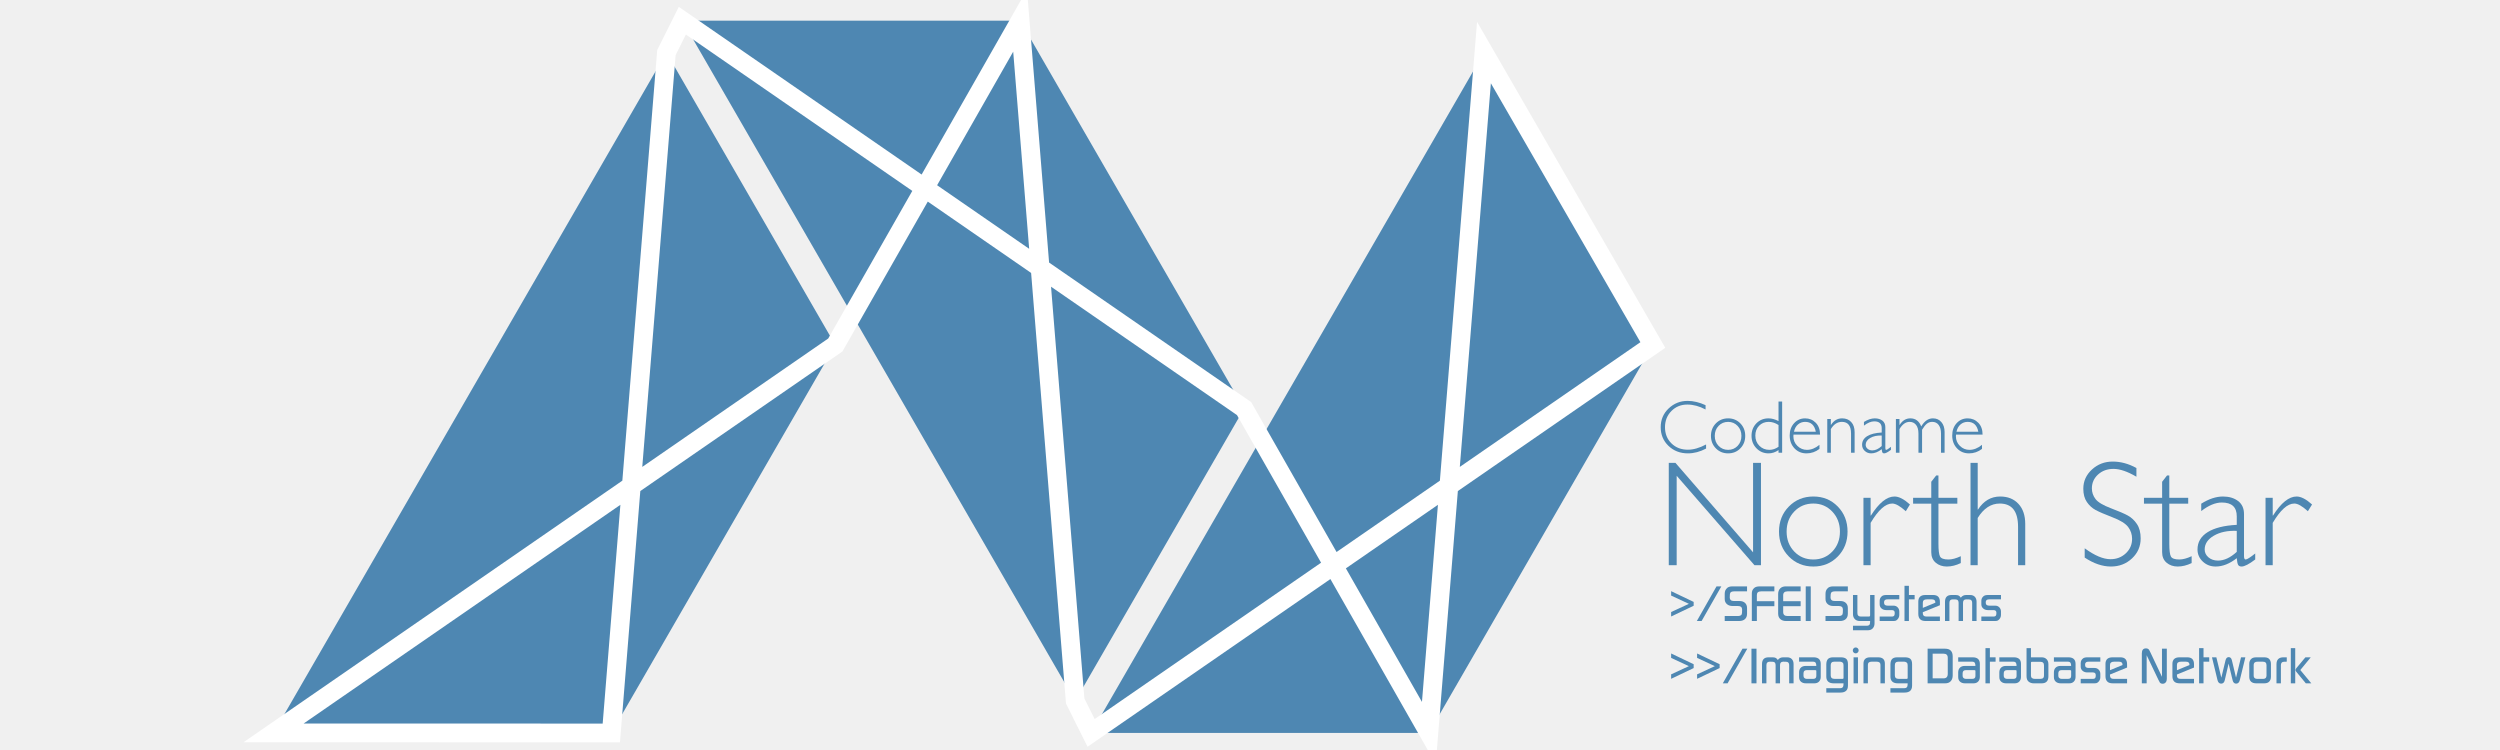
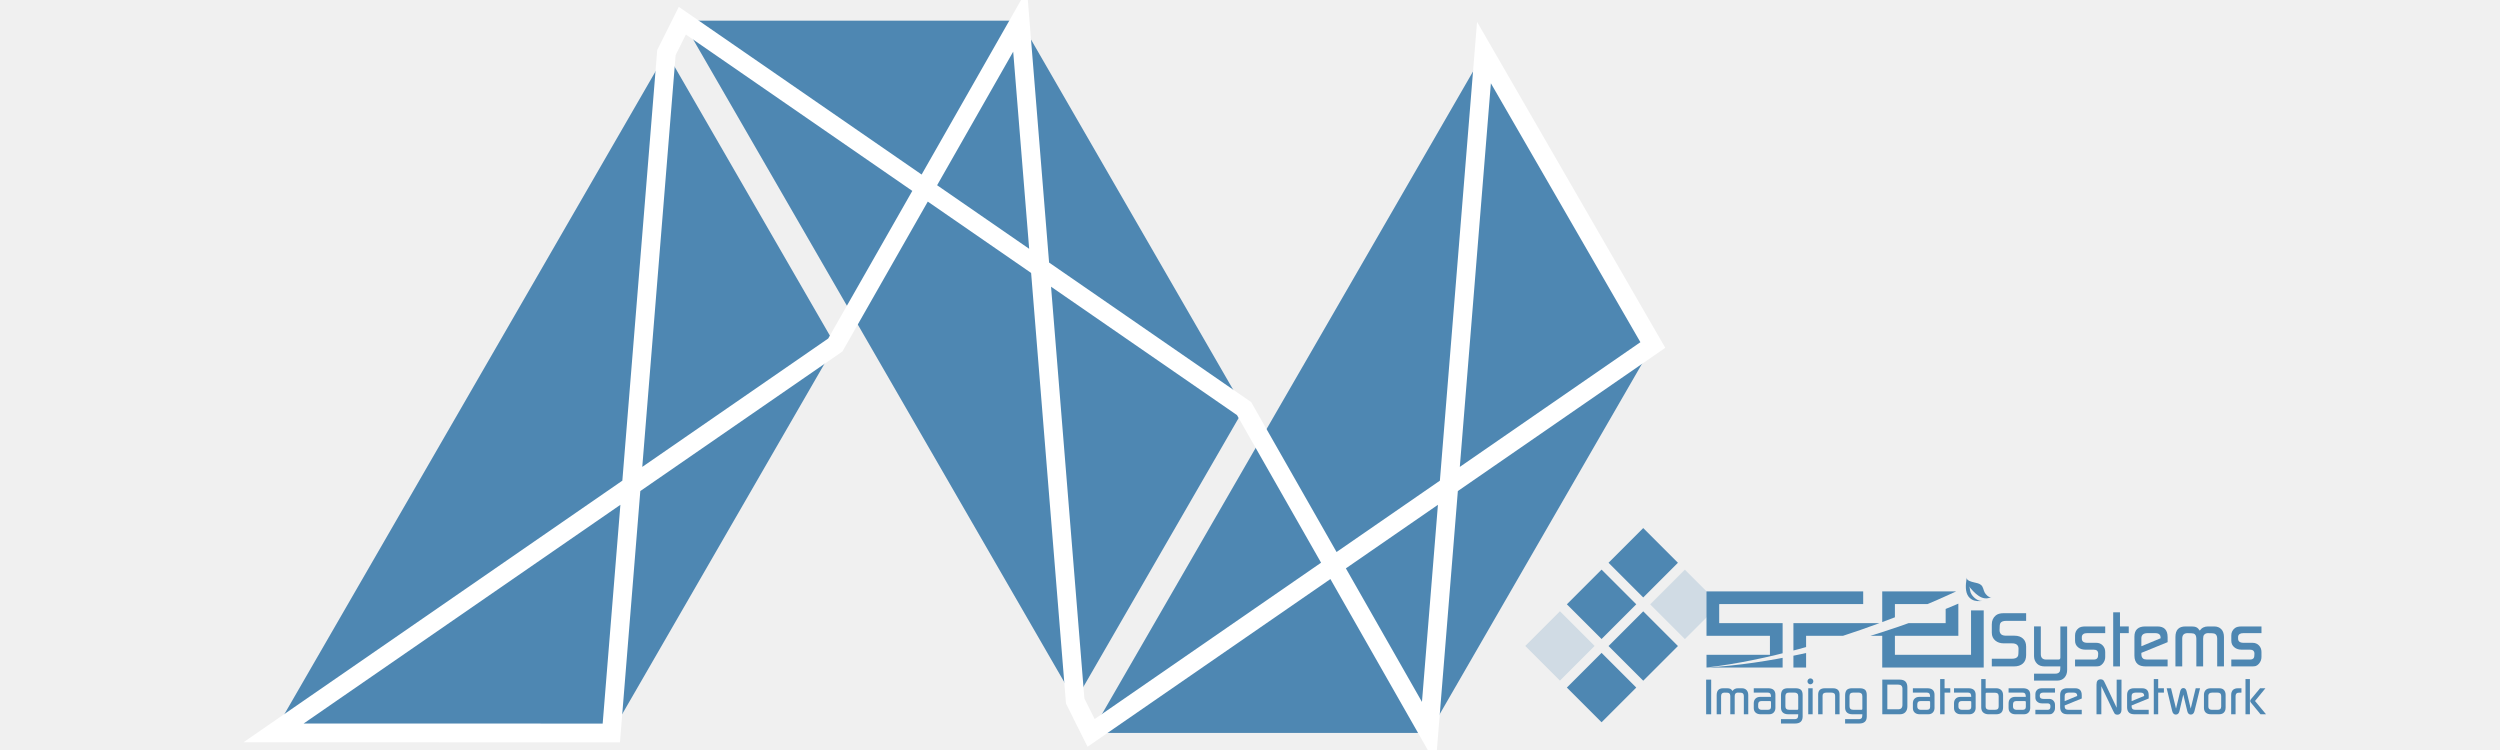
- <svg xmlns="http://www.w3.org/2000/svg" version="1.2" baseProfile="tiny" id="Layer_1" x="0px" y="0px" width="800px" height="240px" viewBox="0 0 800 240" xml:space="preserve">
+ <svg xmlns="http://www.w3.org/2000/svg" xmlns:xlink="http://www.w3.org/1999/xlink" version="1.1" id="Layer_1" x="0px" y="0px" width="800px" height="240px" viewBox="0 0 800 240" enable-background="new 0 0 800 240" xml:space="preserve">
  <g>
    <g>
-       <polygon fill="#4E87B2" points="87.539,234.528 195.622,234.545 267.297,110.401 213.255,16.815   " />
+       <polygon fill="#4E87B2" points="87.539,234.527 195.622,234.545 267.297,110.401 213.255,16.815   " />
      <polygon fill="#4E87B2" points="218.345,6.623 326.429,6.605 398.103,130.75 344.062,224.335   " />
-       <polygon fill="#4E87B2" points="349.152,234.528 457.234,234.545 528.909,110.401 474.869,16.815   " />
+       <polygon fill="#4E87B2" points="349.152,234.527 457.234,234.545 528.909,110.401 474.869,16.815   " />
    </g>
-     <polygon fill="none" stroke="#FFFFFF" stroke-width="6" stroke-miterlimit="10" points="87.539,234.528 267.297,110.401    326.429,6.605 344.062,224.335 349.152,234.528 528.909,110.401 474.869,16.815 457.234,234.545 398.103,130.75 218.345,6.623    213.255,16.815 195.622,234.545  " />
+     <polygon fill="none" stroke="#FFFFFF" stroke-width="6" stroke-miterlimit="10" points="87.539,234.527 267.297,110.401    326.429,6.605 344.062,224.335 349.152,234.527 528.909,110.401 474.869,16.815 457.234,234.545 398.103,130.75 218.345,6.623    213.255,16.815 195.622,234.545  " />
  </g>
  <g>
-     <path fill="#4E87B2" d="M545.782,129.655v1.383c-1.984-1.055-3.93-1.582-5.836-1.582c-2.031,0-3.73,0.691-5.098,2.074   s-2.051,3.109-2.051,5.18c0,2.094,0.688,3.816,2.063,5.168s3.129,2.027,5.262,2.027c1.781,0,3.723-0.559,5.824-1.676v1.313   c-1.938,1.023-3.871,1.535-5.801,1.535c-2.492,0-4.568-0.799-6.229-2.396s-2.49-3.588-2.49-5.971c0-2.398,0.848-4.402,2.543-6.012   s3.715-2.414,6.059-2.414C541.872,128.284,543.79,128.741,545.782,129.655z" />
-     <path fill="#4E87B2" d="M553.001,133.874c1.563,0,2.865,0.535,3.908,1.605s1.564,2.406,1.564,4.008c0,1.594-0.521,2.924-1.564,3.99   s-2.346,1.6-3.908,1.6s-2.869-0.533-3.92-1.6s-1.576-2.396-1.576-3.99c0-1.602,0.525-2.938,1.576-4.008   S551.438,133.874,553.001,133.874z M553.001,143.952c1.211,0,2.223-0.424,3.035-1.271s1.219-1.912,1.219-3.193   c0-1.273-0.408-2.34-1.225-3.199s-1.826-1.289-3.029-1.289c-1.219,0-2.236,0.426-3.053,1.277s-1.225,1.922-1.225,3.211   c0,1.281,0.408,2.346,1.225,3.193S551.782,143.952,553.001,143.952z" />
-     <path fill="#4E87B2" d="M570.286,128.495v16.371h-1.16v-0.844c-0.984,0.703-2.047,1.055-3.188,1.055   c-1.531,0-2.822-0.541-3.873-1.623s-1.576-2.412-1.576-3.99c0-1.602,0.518-2.934,1.553-3.996s2.334-1.594,3.896-1.594   c0.992,0,2.055,0.289,3.188,0.867v-6.246H570.286z M569.126,142.967v-6.961c-1.031-0.672-2.078-1.008-3.141-1.008   c-1.242,0-2.266,0.412-3.07,1.236s-1.207,1.877-1.207,3.158c0,1.305,0.43,2.391,1.289,3.258s1.934,1.301,3.223,1.301   C567.22,143.952,568.188,143.624,569.126,142.967z" />
-     <path fill="#4E87B2" d="M582.415,139.077h-8.496c-0.023,0.188-0.035,0.375-0.035,0.563c0,1.203,0.43,2.223,1.289,3.059   s1.875,1.254,3.047,1.254c1.367,0,2.703-0.535,4.008-1.605v1.301c-1.234,0.953-2.617,1.43-4.148,1.43   c-1.555,0-2.84-0.539-3.855-1.617s-1.523-2.449-1.523-4.113c0-1.578,0.469-2.885,1.406-3.92s2.117-1.553,3.539-1.553   c1.336,0,2.465,0.467,3.387,1.4S582.415,137.475,582.415,139.077z M574.071,138.151h6.984c-0.406-2.102-1.543-3.152-3.41-3.152   c-0.883,0-1.646,0.275-2.291,0.826S574.282,137.151,574.071,138.151z" />
-     <path fill="#4E87B2" d="M585.872,134.084v1.875h0.047c0.898-1.391,2.082-2.086,3.551-2.086c1.219,0,2.191,0.391,2.918,1.172   s1.09,1.863,1.09,3.246v6.574h-1.148v-6.141c0-2.484-0.977-3.727-2.93-3.727c-1.43,0-2.605,0.77-3.527,2.309v7.559h-1.148v-10.781   H585.872z" />
-     <path fill="#4E87B2" d="M605.103,142.991v0.961c-0.992,0.75-1.719,1.125-2.18,1.125c-0.266,0-0.449-0.088-0.551-0.264   s-0.176-0.533-0.223-1.072c-1.133,0.891-2.258,1.336-3.375,1.336c-0.813,0-1.5-0.266-2.063-0.797s-0.844-1.176-0.844-1.934   c0-1.172,0.543-2.096,1.629-2.771s2.637-1.064,4.652-1.166v-1.371c0-1.469-0.797-2.203-2.391-2.203   c-1.016,0-2.113,0.457-3.293,1.371v-1.184c1.219-0.766,2.379-1.148,3.48-1.148c0.977,0,1.781,0.24,2.414,0.721   s0.949,1.178,0.949,2.092v6.715c0,0.367,0.086,0.551,0.258,0.551C603.786,143.952,604.298,143.631,605.103,142.991z    M602.149,142.733v-3.363c-1.477-0.055-2.701,0.205-3.674,0.779s-1.459,1.307-1.459,2.197c0,0.5,0.203,0.922,0.609,1.266   s0.914,0.516,1.523,0.516C600.134,144.127,601.134,143.663,602.149,142.733z" />
-     <path fill="#4E87B2" d="M607.833,134.084v1.898h0.047c0.875-1.406,2.02-2.109,3.434-2.109c1.648,0,2.809,0.863,3.48,2.59   c1.014-1.727,2.262-2.59,3.744-2.59c1.115,0,2.017,0.398,2.703,1.195c0.686,0.797,1.029,1.855,1.029,3.176v6.621h-1.148v-6.117   c0-1.164-0.246-2.08-0.737-2.748s-1.181-1.002-2.069-1.002c-0.663,0-1.24,0.199-1.731,0.598s-0.998,1.039-1.521,1.922v7.348h-1.16   v-6.141c0-1.195-0.256-2.115-0.768-2.76s-1.197-0.967-2.057-0.967c-1.25,0-2.332,0.77-3.246,2.309v7.559h-1.148v-10.781H607.833z" />
-     <path fill="#4E87B2" d="M634.423,139.077h-8.496c-0.023,0.188-0.035,0.375-0.035,0.563c0,1.203,0.43,2.223,1.289,3.059   s1.875,1.254,3.047,1.254c1.367,0,2.703-0.535,4.008-1.605v1.301c-1.234,0.953-2.617,1.43-4.148,1.43   c-1.555,0-2.84-0.539-3.855-1.617s-1.523-2.449-1.523-4.113c0-1.578,0.469-2.885,1.406-3.92s2.117-1.553,3.539-1.553   c1.336,0,2.465,0.467,3.387,1.4S634.423,137.475,634.423,139.077z M626.079,138.151h6.984c-0.406-2.102-1.543-3.152-3.41-3.152   c-0.883,0-1.646,0.275-2.291,0.826S626.29,137.151,626.079,138.151z" />
-     <path fill="#4E87B2" d="M563.513,148.124v32.742h-2.083l-24.894-28.617v28.617h-2.531v-32.742h2.145l24.832,28.617v-28.617H563.513   z" />
-     <path fill="#4E87B2" d="M580.271,158.881c3.125,0,5.73,1.07,7.816,3.211s3.129,4.813,3.129,8.016c0,3.188-1.043,5.848-3.129,7.98   s-4.691,3.199-7.816,3.199s-5.738-1.066-7.84-3.199s-3.152-4.793-3.152-7.98c0-3.203,1.051-5.875,3.152-8.016   S577.146,158.881,580.271,158.881z M580.271,179.038c2.422,0,4.445-0.848,6.07-2.543s2.438-3.824,2.438-6.387   c0-2.547-0.816-4.68-2.449-6.398s-3.652-2.578-6.059-2.578c-2.438,0-4.473,0.852-6.105,2.555s-2.449,3.844-2.449,6.422   c0,2.563,0.816,4.691,2.449,6.387S577.833,179.038,580.271,179.038z" />
-     <path fill="#4E87B2" d="M611.185,161.436l-1.336,2.156c-1.797-1.641-3.242-2.461-4.336-2.461c-2.156,0-4.461,2.063-6.914,6.188   v13.547h-2.297v-21.563h2.297v5.672h0.094c2.578-4.063,5.094-6.094,7.547-6.094C607.646,158.881,609.294,159.733,611.185,161.436z" />
-     <path fill="#4E87B2" d="M620.302,152.155v7.148h6.047v1.875h-6.047v12.82c0,2.063,0.168,3.418,0.504,4.066s1.238,0.973,2.707,0.973   c1.125,0,2.438-0.352,3.938-1.055v2.203c-1.516,0.734-3,1.102-4.453,1.102c-1.422,0-2.609-0.406-3.563-1.219   s-1.43-1.938-1.43-3.375v-15.516h-5.813v-1.875h5.813v-5.133l1.57-2.016H620.302z" />
-     <path fill="#4E87B2" d="M632.864,148.124v14.93h0.094c1.797-2.781,4.164-4.172,7.102-4.172c2.438,0,4.383,0.781,5.836,2.344   s2.18,3.711,2.18,6.445v13.195h-2.297v-12.281c0-4.969-1.953-7.453-5.859-7.453c-2.797,0-5.148,1.539-7.055,4.617v15.117h-2.297   v-32.742H632.864z" />
-     <path fill="#4E87B2" d="M683.653,149.764v2.789c-2.844-1.672-5.289-2.508-7.336-2.508c-1.969,0-3.613,0.598-4.934,1.793   s-1.98,2.676-1.98,4.441c0,1.266,0.391,2.406,1.172,3.422s2.414,1.992,4.898,2.93s4.297,1.719,5.438,2.344s2.109,1.531,2.906,2.719   s1.195,2.727,1.195,4.617c0,2.516-0.922,4.641-2.766,6.375s-4.094,2.602-6.75,2.602c-2.719,0-5.516-0.953-8.391-2.859v-2.977   c3.172,2.328,5.922,3.492,8.25,3.492c1.938,0,3.574-0.629,4.91-1.887s2.004-2.801,2.004-4.63c0-1.391-0.414-2.645-1.242-3.762   s-2.507-2.162-5.037-3.133s-4.339-1.754-5.425-2.347c-1.087-0.593-2.01-1.44-2.768-2.542c-0.759-1.101-1.138-2.518-1.138-4.251   c0-2.405,0.922-4.455,2.766-6.149c1.844-1.694,4.063-2.542,6.656-2.542C678.63,147.702,681.153,148.389,683.653,149.764z" />
-     <path fill="#4E87B2" d="M694.177,152.155v7.148h6.047v1.875h-6.047v12.82c0,2.063,0.168,3.418,0.504,4.066s1.238,0.973,2.707,0.973   c1.125,0,2.438-0.352,3.938-1.055v2.203c-1.516,0.734-3,1.102-4.453,1.102c-1.422,0-2.609-0.406-3.563-1.219   s-1.43-1.938-1.43-3.375v-15.516h-5.813v-1.875h5.813v-5.133l1.57-2.016H694.177z" />
-     <path fill="#4E87B2" d="M721.669,177.116v1.922c-1.984,1.5-3.438,2.25-4.359,2.25c-0.531,0-0.898-0.176-1.102-0.527   s-0.352-1.066-0.445-2.145c-2.266,1.781-4.516,2.672-6.75,2.672c-1.625,0-3-0.531-4.125-1.594s-1.688-2.352-1.688-3.867   c0-2.344,1.086-4.191,3.258-5.543s5.273-2.129,9.305-2.332v-2.742c0-2.938-1.594-4.406-4.781-4.406   c-2.031,0-4.227,0.914-6.586,2.742v-2.367c2.438-1.531,4.758-2.297,6.961-2.297c1.953,0,3.563,0.48,4.828,1.441   s1.898,2.355,1.898,4.184v13.43c0,0.734,0.172,1.102,0.516,1.102C719.036,179.038,720.06,178.397,721.669,177.116z M715.763,176.6   v-6.727c-2.953-0.109-5.402,0.41-7.348,1.559s-2.918,2.613-2.918,4.395c0,1,0.406,1.844,1.219,2.531s1.828,1.031,3.047,1.031   C711.731,179.389,713.731,178.459,715.763,176.6z" />
-     <path fill="#4E87B2" d="M739.856,161.436l-1.336,2.156c-1.797-1.641-3.242-2.461-4.336-2.461c-2.156,0-4.461,2.063-6.914,6.188   v13.547h-2.297v-21.563h2.297v5.672h0.094c2.578-4.063,5.094-6.094,7.547-6.094C736.317,158.881,737.966,159.733,739.856,161.436z" />
+     <defs>
+       <path id="SVGID_1_" d="M546.893,188.637h80.364c0,0-41.872,20.412-81.177,24.969c40.865-2.324,81.177-20.705,81.177-20.705v-9.033    h9.056v29.738h-92.058v-24.969H546.893z" />
+     </defs>
+     <clipPath id="SVGID_2_">
+       <use xlink:href="#SVGID_1_" overflow="visible" />
+     </clipPath>
+     <polyline clip-path="url(#SVGID_2_)" fill="none" stroke="#4E87B2" stroke-width="4.06" stroke-linecap="square" stroke-miterlimit="10" points="   632.76,197.365 632.76,211.576 624.64,211.576 604.341,211.576 604.341,191.275 624.64,191.275 624.64,201.426 604.341,201.426    596.221,201.426 575.922,201.426 575.922,211.576  " />
+     <polygon clip-path="url(#SVGID_2_)" fill="#4E87B2" points="546.08,189.246 596.221,189.246 596.221,193.307 550.141,193.307    550.141,199.396 570.44,199.396 570.44,213.605 546.08,213.605 546.08,209.545 566.38,209.545 566.38,203.456 546.08,203.456  " />
+   </g>
+   <path fill-rule="evenodd" clip-rule="evenodd" fill="#4E87B2" d="M629.344,184.813c-0.076,0.636-0.188,1.267-0.235,1.907  c-0.152,1.902,0.04,4.076,1.882,5.122c1.029,0.581,2.32,0.604,3.469,0.425c-1.452,0.23-2.883-0.965-3.594-2.121  c-0.244-0.397-0.389-0.838-0.453-1.293c-0.063-0.438-0.082-0.907-0.375-1.263c1.694,2.066,4.304,5.081,7.256,3.415  c-0.79,0.451-1.887-0.799-2.202-1.406c-0.421-0.801-0.442-1.832-1.19-2.436c-0.65-0.531-1.521-0.622-2.314-0.828  C630.898,186.146,629.227,185.82,629.344,184.813L629.344,184.813z" />
+   <g>
+     <rect x="504.666" y="185.553" transform="matrix(0.707 -0.7072 0.7072 0.707 13.3754 419.0937)" fill="#4E87B2" width="15.7" height="15.701" />
+     <rect x="517.988" y="172.232" transform="matrix(0.7071 -0.7071 0.7071 0.7071 26.6771 424.5684)" fill="#4E87B2" width="15.7" height="15.7" />
+     <rect x="517.988" y="198.876" transform="matrix(0.7071 -0.7071 0.7071 0.7071 7.8373 432.3721)" fill="#4E87B2" width="15.7" height="15.7" />
+     <rect x="504.666" y="212.196" transform="matrix(0.707 -0.7072 0.7072 0.707 -5.4661 426.899)" fill="#4E87B2" width="15.7" height="15.701" />
+     <rect x="531.309" y="185.553" transform="matrix(0.7071 -0.7071 0.7071 0.7071 21.1595 437.8903)" opacity="0.2" fill="#4E87B2" width="15.701" height="15.7" />
+     <rect x="491.344" y="198.876" transform="matrix(0.7071 -0.7071 0.7071 0.7071 0.0245 413.5103)" opacity="0.2" fill="#4E87B2" width="15.701" height="15.699" />
  </g>
  <g>
-     <path fill="#4E87B2" d="M541.973,193.839l-7.212,3.44v-1.429l5.683-2.625l-5.683-2.642v-1.413l7.212,3.44V193.839z" />
-     <path fill="#4E87B2" d="M550.829,187.641l-6.314,11.084h-1.529l6.299-11.084H550.829z" />
-     <path fill="#4E87B2" d="M559.056,189.236h-4.126c-0.674,0-1.093,0.172-1.259,0.518c-0.1,0.2-0.149,0.674-0.149,1.42   c0,0.39,0.128,0.691,0.383,0.902c0.21,0.167,0.554,0.25,1.03,0.25h1.711c0.731,0,1.315,0.199,1.754,0.598   c0.438,0.399,0.656,0.958,0.656,1.679v1.761c0,0.765-0.225,1.349-0.675,1.753c-0.449,0.404-1.063,0.606-1.841,0.606h-4.63v-1.595   h4.162c0.691,0,1.12-0.19,1.287-0.571c0.078-0.179,0.117-0.677,0.117-1.494c0-0.761-0.45-1.142-1.35-1.142h-1.717   c-0.712,0-1.295-0.188-1.75-0.563c-0.5-0.409-0.75-0.961-0.75-1.657v-1.724c0-0.785,0.271-1.403,0.813-1.856   c0.375-0.32,0.923-0.48,1.641-0.48h4.692V189.236z" />
-     <path fill="#4E87B2" d="M567.796,193.989h-5.6v4.736h-1.612v-8.824c0-0.731,0.249-1.313,0.748-1.745   c0.398-0.343,0.991-0.515,1.777-0.515h4.687v1.595h-4.254c-0.897,0-1.346,0.39-1.346,1.169v1.988h5.6V193.989z" />
-     <path fill="#4E87B2" d="M576.204,198.725h-4.603c-0.798,0-1.419-0.194-1.861-0.582c-0.488-0.41-0.731-1.002-0.731-1.778v-6.265   c0-0.765,0.216-1.365,0.648-1.803c0.432-0.438,1.03-0.656,1.794-0.656h4.753v1.595h-4.188c-0.931,0-1.396,0.417-1.396,1.253v1.904   h5.583v1.595h-5.583v1.871c0,0.847,0.471,1.27,1.412,1.27h4.171V198.725z" />
-     <path fill="#4E87B2" d="M579.445,198.725h-1.612v-11.084h1.612V198.725z" />
-     <path fill="#4E87B2" d="M591.31,189.236h-4.126c-0.674,0-1.093,0.172-1.259,0.518c-0.1,0.2-0.149,0.674-0.149,1.42   c0,0.39,0.128,0.691,0.383,0.902c0.21,0.167,0.554,0.25,1.03,0.25h1.711c0.731,0,1.315,0.199,1.754,0.598   c0.438,0.399,0.656,0.958,0.656,1.679v1.761c0,0.765-0.225,1.349-0.675,1.753c-0.449,0.404-1.063,0.606-1.841,0.606h-4.63v-1.595   h4.162c0.691,0,1.12-0.19,1.287-0.571c0.078-0.179,0.117-0.677,0.117-1.494c0-0.761-0.45-1.142-1.35-1.142h-1.717   c-0.712,0-1.295-0.188-1.75-0.563c-0.5-0.409-0.75-0.961-0.75-1.657v-1.724c0-0.785,0.271-1.403,0.813-1.856   c0.375-0.32,0.923-0.48,1.641-0.48h4.692V189.236z" />
-     <path fill="#4E87B2" d="M599.851,199.456c0,0.665-0.188,1.202-0.565,1.612c-0.377,0.41-0.892,0.615-1.545,0.615h-4.786v-1.446h4.4   c0.478,0,0.794-0.144,0.95-0.432c0.089-0.188,0.133-0.548,0.133-1.08h-3.25c-0.678,0-1.206-0.183-1.583-0.548   c-0.434-0.421-0.65-0.958-0.65-1.612v-6.166h1.412v5.767c0,0.753,0.374,1.13,1.123,1.13h2.58c0.245,0,0.368-0.144,0.368-0.432   v-6.464h1.413V199.456z" />
-     <path fill="#4E87B2" d="M607.777,191.795h-3.76c-0.342,0-0.596,0.056-0.762,0.167c-0.231,0.157-0.348,0.369-0.348,0.637v0.335   c0,0.582,0.382,0.872,1.146,0.872h1.861c0.543,0,0.989,0.183,1.338,0.548s0.523,0.82,0.523,1.363v1.047   c0,0.521-0.177,0.986-0.53,1.396c-0.21,0.244-0.431,0.404-0.663,0.482c-0.188,0.056-0.464,0.083-0.828,0.083h-4.26v-1.429h3.875   c0.397,0,0.662-0.11,0.795-0.333c0.099-0.155,0.149-0.443,0.149-0.864c0-0.576-0.311-0.864-0.931-0.864h-1.762   c-0.599,0-1.092-0.161-1.479-0.482c-0.432-0.343-0.647-0.803-0.647-1.379v-1.113c0-0.62,0.248-1.125,0.745-1.512   c0.299-0.233,0.763-0.349,1.393-0.349h4.144V191.795z" />
-     <path fill="#4E87B2" d="M612.679,191.795h-1.828v6.93h-1.412v-11.267h1.412v2.941h1.828V191.795z" />
-     <path fill="#4E87B2" d="M620.771,193.673l-5.468,2.227v0.25c0,0.443,0.122,0.759,0.367,0.947c0.166,0.133,0.455,0.199,0.866,0.199   h4.234v1.429h-4.498c-0.777,0-1.349-0.155-1.716-0.465c-0.466-0.388-0.699-0.986-0.699-1.795v-3.938   c0-1.418,0.759-2.127,2.276-2.127h2.51c1.418,0,2.127,0.743,2.127,2.227V193.673z M619.309,192.865v-0.133   c0-0.625-0.375-0.937-1.125-0.937h-1.572c-0.871,0-1.308,0.357-1.308,1.07v1.656L619.309,192.865z" />
-     <path fill="#4E87B2" d="M632.503,198.725h-1.412v-5.797c0-0.566-0.201-0.916-0.602-1.049c-0.156-0.056-0.602-0.083-1.337-0.083   c-0.323,0-0.586,0.117-0.786,0.35c-0.134,0.156-0.2,0.428-0.2,0.816v5.764h-1.413v-5.764c0-0.566-0.172-0.922-0.515-1.066   c-0.178-0.066-0.615-0.1-1.313-0.1c-0.742,0-1.113,0.377-1.113,1.133v5.797h-1.412v-6.132c0-1.462,0.692-2.194,2.077-2.194h1.296   c0.421,0,0.754,0.061,0.997,0.183c0.244,0.122,0.477,0.349,0.698,0.681c0.398-0.576,0.97-0.864,1.712-0.864h1.279   c0.632,0,1.13,0.194,1.496,0.582c0.365,0.388,0.548,0.925,0.548,1.612V198.725z" />
-     <path fill="#4E87B2" d="M640.313,191.795h-3.76c-0.342,0-0.596,0.056-0.762,0.167c-0.231,0.157-0.348,0.369-0.348,0.637v0.335   c0,0.582,0.382,0.872,1.146,0.872h1.861c0.543,0,0.989,0.183,1.338,0.548s0.523,0.82,0.523,1.363v1.047   c0,0.521-0.177,0.986-0.53,1.396c-0.21,0.244-0.431,0.404-0.663,0.482c-0.188,0.056-0.464,0.083-0.828,0.083h-4.26v-1.429h3.875   c0.397,0,0.662-0.11,0.795-0.333c0.099-0.155,0.149-0.443,0.149-0.864c0-0.576-0.311-0.864-0.931-0.864h-1.762   c-0.599,0-1.092-0.161-1.479-0.482c-0.432-0.343-0.647-0.803-0.647-1.379v-1.113c0-0.62,0.248-1.125,0.745-1.512   c0.299-0.233,0.763-0.349,1.393-0.349h4.144V191.795z" />
-     <path fill="#4E87B2" d="M541.973,213.781l-7.212,3.44v-1.429l5.683-2.625l-5.683-2.642v-1.413l7.212,3.44V213.781z" />
-     <path fill="#4E87B2" d="M550.281,213.781l-7.212,3.44v-1.429l5.683-2.625l-5.683-2.642v-1.413l7.212,3.44V213.781z" />
-     <path fill="#4E87B2" d="M559.138,207.583l-6.314,11.084h-1.529l6.299-11.084H559.138z" />
-     <path fill="#4E87B2" d="M562.08,218.667h-1.612v-11.084h1.612V218.667z" />
-     <path fill="#4E87B2" d="M573.944,218.667h-1.412v-5.797c0-0.566-0.201-0.916-0.602-1.049c-0.156-0.056-0.602-0.083-1.337-0.083   c-0.323,0-0.586,0.117-0.786,0.35c-0.134,0.156-0.2,0.428-0.2,0.816v5.764h-1.413v-5.764c0-0.566-0.172-0.922-0.515-1.066   c-0.178-0.066-0.615-0.1-1.313-0.1c-0.742,0-1.113,0.377-1.113,1.133v5.797h-1.412v-6.132c0-1.462,0.692-2.194,2.077-2.194h1.296   c0.421,0,0.754,0.061,0.997,0.183c0.244,0.122,0.477,0.349,0.698,0.681c0.398-0.576,0.97-0.864,1.712-0.864h1.279   c0.632,0,1.13,0.194,1.496,0.582c0.365,0.388,0.548,0.925,0.548,1.612V218.667z" />
-     <path fill="#4E87B2" d="M582.636,216.589c0,0.621-0.181,1.122-0.54,1.504c-0.36,0.382-0.851,0.573-1.471,0.573h-2.726   c-0.653,0-1.175-0.166-1.562-0.499c-0.422-0.354-0.632-0.853-0.632-1.496v-1.496c0-0.654,0.188-1.163,0.564-1.529   c0.377-0.366,0.893-0.548,1.546-0.548h3.406c-0.011-0.471-0.078-0.802-0.2-0.993c-0.156-0.247-0.457-0.37-0.903-0.37h-4.413v-1.396   h4.608c1.548,0,2.321,0.704,2.321,2.11V216.589z M581.223,216.307v-1.595c0-0.177-0.111-0.266-0.335-0.266h-2.747   c-0.682,0-1.022,0.344-1.022,1.031v0.814c0,0.288,0.101,0.518,0.302,0.69s0.447,0.257,0.737,0.257h2.061   C580.888,217.237,581.223,216.927,581.223,216.307z" />
-     <path fill="#4E87B2" d="M591.344,219.397c0,1.485-0.805,2.227-2.415,2.227h-4.515v-1.396h4.341c0.508,0,0.845-0.146,1.011-0.437   c0.11-0.202,0.165-0.577,0.165-1.125h-3.15c-0.788,0-1.38-0.186-1.774-0.557s-0.592-0.889-0.592-1.554v-3.889   c0-0.798,0.172-1.385,0.515-1.762c0.344-0.376,0.914-0.565,1.712-0.565h2.377c0.809,0,1.398,0.164,1.77,0.49   c0.371,0.327,0.557,0.889,0.557,1.687V219.397z M589.931,216.92v-3.95c0-0.422-0.077-0.711-0.232-0.867   c-0.243-0.245-0.564-0.367-0.964-0.367h-1.778c-0.753,0-1.13,0.373-1.13,1.117v3.267c0,0.745,0.416,1.117,1.247,1.117h2.542   C589.826,217.237,589.931,217.132,589.931,216.92z" />
-     <path fill="#4E87B2" d="M594.768,208.131c0,0.255-0.095,0.477-0.283,0.665c-0.188,0.188-0.41,0.283-0.664,0.283   c-0.255,0-0.474-0.092-0.657-0.274c-0.183-0.183-0.273-0.401-0.273-0.656c0-0.266,0.088-0.493,0.266-0.682   c0.177-0.188,0.398-0.282,0.665-0.282c0.266,0,0.49,0.091,0.673,0.274C594.676,207.641,594.768,207.865,594.768,208.131z    M594.551,218.667h-1.412v-8.326h1.412V218.667z" />
-     <path fill="#4E87B2" d="M603.159,218.667h-1.413v-5.914c0-0.677-0.4-1.016-1.201-1.016h-1.602c-0.813,0-1.219,0.339-1.219,1.016   v5.914h-1.412v-6.298c0-1.352,0.726-2.027,2.177-2.027h2.51c1.439,0,2.16,0.676,2.16,2.027V218.667z" />
-     <path fill="#4E87B2" d="M611.867,219.397c0,1.485-0.805,2.227-2.415,2.227h-4.515v-1.396h4.341c0.508,0,0.845-0.146,1.011-0.437   c0.11-0.202,0.165-0.577,0.165-1.125h-3.15c-0.788,0-1.38-0.186-1.774-0.557s-0.592-0.889-0.592-1.554v-3.889   c0-0.798,0.172-1.385,0.515-1.762c0.344-0.376,0.914-0.565,1.712-0.565h2.377c0.809,0,1.398,0.164,1.77,0.49   c0.371,0.327,0.557,0.889,0.557,1.687V219.397z M610.454,216.92v-3.95c0-0.422-0.077-0.711-0.232-0.867   c-0.243-0.245-0.564-0.367-0.964-0.367h-1.778c-0.753,0-1.13,0.373-1.13,1.117v3.267c0,0.745,0.416,1.117,1.247,1.117h2.542   C610.35,217.237,610.454,217.132,610.454,216.92z" />
-     <path fill="#4E87B2" d="M624.862,216.124c0,0.775-0.208,1.393-0.623,1.853c-0.416,0.459-1.006,0.689-1.77,0.689h-5.634v-11.084   h5.601c1.617,0,2.426,0.831,2.426,2.493V216.124z M623.283,215.619v-5.123c0-0.879-0.444-1.318-1.334-1.318h-3.501v7.894h3.501   C622.839,217.071,623.283,216.587,623.283,215.619z" />
-     <path fill="#4E87B2" d="M633.554,216.589c0,0.621-0.181,1.122-0.54,1.504c-0.36,0.382-0.851,0.573-1.471,0.573h-2.726   c-0.653,0-1.175-0.166-1.562-0.499c-0.422-0.354-0.632-0.853-0.632-1.496v-1.496c0-0.654,0.188-1.163,0.564-1.529   c0.377-0.366,0.893-0.548,1.546-0.548h3.406c-0.011-0.471-0.078-0.802-0.2-0.993c-0.156-0.247-0.457-0.37-0.903-0.37h-4.413v-1.396   h4.608c1.548,0,2.321,0.704,2.321,2.11V216.589z M632.141,216.307v-1.595c0-0.177-0.111-0.266-0.335-0.266h-2.747   c-0.682,0-1.022,0.344-1.022,1.031v0.814c0,0.288,0.101,0.518,0.302,0.69s0.447,0.257,0.737,0.257h2.061   C631.806,217.237,632.141,216.927,632.141,216.307z" />
-     <path fill="#4E87B2" d="M638.589,211.737h-1.828v6.93h-1.412v-11.267h1.412v2.941h1.828V211.737z" />
-     <path fill="#4E87B2" d="M646.716,216.589c0,0.621-0.181,1.122-0.54,1.504c-0.36,0.382-0.851,0.573-1.471,0.573h-2.726   c-0.653,0-1.175-0.166-1.562-0.499c-0.422-0.354-0.632-0.853-0.632-1.496v-1.496c0-0.654,0.188-1.163,0.564-1.529   c0.377-0.366,0.893-0.548,1.546-0.548h3.406c-0.011-0.471-0.078-0.802-0.2-0.993c-0.156-0.247-0.457-0.37-0.903-0.37h-4.413v-1.396   h4.608c1.548,0,2.321,0.704,2.321,2.11V216.589z M645.303,216.307v-1.595c0-0.177-0.111-0.266-0.335-0.266h-2.747   c-0.682,0-1.022,0.344-1.022,1.031v0.814c0,0.288,0.101,0.518,0.302,0.69s0.447,0.257,0.737,0.257h2.061   C644.968,217.237,645.303,216.927,645.303,216.307z" />
-     <path fill="#4E87B2" d="M655.489,216.44c0,1.484-0.726,2.227-2.177,2.227h-2.51c-0.643,0-1.188-0.18-1.637-0.54   c-0.448-0.36-0.673-0.939-0.673-1.737v-8.99h1.412v2.941h3.417c0.667,0,1.194,0.2,1.584,0.598c0.389,0.399,0.583,0.931,0.583,1.596   V216.44z M654.077,216.091v-3.174c0-0.764-0.392-1.146-1.173-1.146h-2.646c-0.235,0-0.353,0.111-0.353,0.333v4.071   c0,0.709,0.419,1.063,1.257,1.063h1.742c0.436,0,0.754-0.105,0.954-0.316C654.004,216.767,654.077,216.49,654.077,216.091z" />
-     <path fill="#4E87B2" d="M664.181,216.589c0,0.621-0.181,1.122-0.54,1.504c-0.36,0.382-0.851,0.573-1.471,0.573h-2.726   c-0.653,0-1.175-0.166-1.562-0.499c-0.422-0.354-0.632-0.853-0.632-1.496v-1.496c0-0.654,0.188-1.163,0.564-1.529   c0.377-0.366,0.893-0.548,1.546-0.548h3.406c-0.011-0.471-0.078-0.802-0.2-0.993c-0.156-0.247-0.457-0.37-0.903-0.37h-4.413v-1.396   h4.608c1.548,0,2.321,0.704,2.321,2.11V216.589z M662.768,216.307v-1.595c0-0.177-0.111-0.266-0.335-0.266h-2.747   c-0.682,0-1.022,0.344-1.022,1.031v0.814c0,0.288,0.101,0.518,0.302,0.69s0.447,0.257,0.737,0.257h2.061   C662.433,217.237,662.768,216.927,662.768,216.307z" />
-     <path fill="#4E87B2" d="M672.107,211.737h-3.76c-0.342,0-0.596,0.056-0.762,0.167c-0.231,0.157-0.348,0.369-0.348,0.637v0.335   c0,0.582,0.382,0.872,1.146,0.872h1.861c0.543,0,0.989,0.183,1.338,0.548s0.523,0.82,0.523,1.363v1.047   c0,0.521-0.177,0.986-0.53,1.396c-0.21,0.244-0.431,0.404-0.663,0.482c-0.188,0.056-0.464,0.083-0.828,0.083h-4.26v-1.429h3.875   c0.397,0,0.662-0.11,0.795-0.333c0.099-0.155,0.149-0.443,0.149-0.864c0-0.576-0.311-0.864-0.931-0.864h-1.762   c-0.599,0-1.092-0.161-1.479-0.482c-0.432-0.343-0.647-0.803-0.647-1.379v-1.113c0-0.62,0.248-1.125,0.745-1.512   c0.299-0.233,0.763-0.349,1.393-0.349h4.144V211.737z" />
-     <path fill="#4E87B2" d="M680.665,213.615l-5.468,2.227v0.25c0,0.443,0.122,0.759,0.367,0.947c0.166,0.133,0.455,0.199,0.866,0.199   h4.234v1.429h-4.498c-0.777,0-1.349-0.155-1.716-0.465c-0.466-0.388-0.699-0.986-0.699-1.795v-3.938   c0-1.418,0.759-2.127,2.276-2.127h2.51c1.418,0,2.127,0.743,2.127,2.227V213.615z M679.202,212.807v-0.133   c0-0.625-0.375-0.937-1.125-0.937h-1.572c-0.871,0-1.308,0.357-1.308,1.07v1.656L679.202,212.807z" />
-     <path fill="#4E87B2" d="M693.377,217.287c0,0.421-0.111,0.77-0.332,1.047c-0.244,0.311-0.571,0.465-0.98,0.465   c-0.389,0-0.688-0.122-0.897-0.365c-0.089-0.1-0.25-0.399-0.482-0.897l-3.756-7.86v8.99h-1.545v-9.555   c0-1.086,0.438-1.629,1.313-1.629c0.399,0,0.704,0.117,0.914,0.349c0.11,0.122,0.277,0.421,0.499,0.897l3.722,7.844v-8.99h1.546   V217.287z" />
-     <path fill="#4E87B2" d="M702.085,213.615l-5.468,2.227v0.25c0,0.443,0.122,0.759,0.367,0.947c0.166,0.133,0.455,0.199,0.866,0.199   h4.234v1.429h-4.498c-0.777,0-1.349-0.155-1.716-0.465c-0.466-0.388-0.699-0.986-0.699-1.795v-3.938   c0-1.418,0.759-2.127,2.276-2.127h2.51c1.418,0,2.127,0.743,2.127,2.227V213.615z M700.622,212.807v-0.133   c0-0.625-0.375-0.937-1.125-0.937h-1.572c-0.871,0-1.308,0.357-1.308,1.07v1.656L700.622,212.807z" />
-     <path fill="#4E87B2" d="M706.953,211.737h-1.828v6.93h-1.412v-11.267h1.412v2.941h1.828V211.737z" />
-     <path fill="#4E87B2" d="M718.52,210.341l-1.778,7.281c-0.188,0.763-0.581,1.144-1.18,1.144c-0.576,0-0.953-0.364-1.13-1.094   l-1.279-5.321l-1.23,5.321c-0.166,0.729-0.554,1.094-1.163,1.094c-0.587,0-0.975-0.381-1.163-1.144l-1.762-7.281h1.396l1.595,6.514   l1.33-5.517c0.166-0.709,0.509-1.063,1.03-1.063c0.521,0,0.864,0.354,1.03,1.063l1.313,5.517l1.596-6.514H718.52z" />
-     <path fill="#4E87B2" d="M726.695,216.589c0,0.731-0.232,1.285-0.698,1.662c-0.332,0.277-0.831,0.416-1.495,0.416h-2.477   c-0.753,0-1.318-0.183-1.695-0.548c-0.376-0.366-0.564-0.875-0.564-1.529v-4.138c0-0.731,0.238-1.29,0.715-1.678   c0.343-0.288,0.858-0.432,1.545-0.432h2.477c0.687,0,1.19,0.139,1.512,0.416c0.454,0.388,0.682,0.953,0.682,1.695V216.589z    M725.282,216.204v-3.367c0-0.378-0.111-0.667-0.335-0.867c-0.179-0.155-0.458-0.233-0.838-0.233h-1.708   c-0.392,0-0.682,0.078-0.871,0.233c-0.235,0.189-0.353,0.478-0.353,0.867v3.351c0,0.366,0.117,0.644,0.353,0.833   c0.179,0.145,0.435,0.217,0.771,0.217h1.91c0.323,0,0.569-0.072,0.736-0.217C725.171,216.832,725.282,216.56,725.282,216.204z" />
-     <path fill="#4E87B2" d="M731.764,211.737c-0.716,0-1.157,0.034-1.324,0.1c-0.369,0.144-0.554,0.511-0.554,1.099v5.73h-1.412v-6.099   c0-1.484,0.742-2.227,2.227-2.227h1.063V211.737z" />
-     <path fill="#4E87B2" d="M734.472,218.667h-1.412v-11.267h1.412V218.667z M739.624,218.667h-1.762l-3.041-3.689   c-0.167-0.2-0.25-0.388-0.25-0.565c0-0.199,0.095-0.41,0.283-0.631l2.875-3.44h1.711l-3.34,4.071L739.624,218.667z" />
+     <path fill="#4E87B2" d="M648.361,198.672h-6.341c-1.035,0-1.68,0.265-1.935,0.797c-0.153,0.307-0.229,1.034-0.229,2.182   c0,0.6,0.196,1.063,0.587,1.387c0.324,0.256,0.853,0.384,1.585,0.384h2.629c1.123,0,2.021,0.306,2.695,0.919   c0.673,0.613,1.009,1.472,1.009,2.58v2.707c0,1.175-0.346,2.072-1.039,2.693c-0.688,0.622-1.632,0.931-2.828,0.931h-7.116v-2.45   h6.396c1.063,0,1.722-0.293,1.979-0.878c0.12-0.275,0.181-1.04,0.181-2.297c0-1.169-0.692-1.754-2.076-1.754h-2.64   c-1.093,0-1.988-0.29-2.688-0.866c-0.768-0.628-1.152-1.477-1.152-2.546v-2.649c0-1.207,0.417-2.156,1.25-2.852   c0.576-0.493,1.419-0.739,2.521-0.739h7.212V198.672L648.361,198.672z" />
+     <path fill="#4E87B2" d="M661.487,214.379c0,1.021-0.288,1.846-0.867,2.477c-0.58,0.63-1.372,0.945-2.375,0.945h-7.355v-2.225h6.763   c0.734,0,1.22-0.219,1.459-0.662c0.138-0.289,0.205-0.842,0.205-1.66h-4.994c-1.043,0-1.854-0.28-2.433-0.842   c-0.668-0.646-1-1.473-1-2.478v-9.477h2.171v8.864c0,1.157,0.574,1.736,1.726,1.736h3.965c0.377,0,0.565-0.221,0.565-0.665v-9.933   h2.171V214.379z" />
+     <path fill="#4E87B2" d="M673.67,202.604h-5.78c-0.524,0-0.916,0.088-1.17,0.258c-0.356,0.242-0.535,0.567-0.535,0.98v0.513   c0,0.895,0.587,1.342,1.761,1.342h2.861c0.833,0,1.52,0.28,2.055,0.841c0.536,0.561,0.805,1.26,0.805,2.095v1.608   c0,0.803-0.272,1.517-0.814,2.146c-0.322,0.375-0.664,0.621-1.02,0.741c-0.29,0.086-0.714,0.126-1.272,0.126h-6.546v-2.195h5.954   c0.609,0,1.018-0.17,1.222-0.512c0.152-0.236,0.228-0.682,0.228-1.326c0-0.887-0.477-1.33-1.43-1.33h-2.707   c-0.922,0-1.68-0.246-2.273-0.74c-0.663-0.527-0.993-1.233-0.993-2.119v-1.711c0-0.953,0.381-1.729,1.145-2.323   c0.459-0.358,1.172-0.536,2.14-0.536h6.368v2.143H673.67z" />
+     <path fill="#4E87B2" d="M681.201,202.604h-2.809v10.65h-2.169v-17.314h2.169v4.519h2.809V202.604z" />
+     <path fill="#4E87B2" d="M693.639,205.49l-8.404,3.424v0.385c0,0.68,0.188,1.166,0.564,1.455c0.255,0.204,0.699,0.305,1.331,0.305   h6.505v2.195h-6.91c-1.194,0-2.074-0.236-2.639-0.714c-0.716-0.596-1.072-1.516-1.072-2.759v-6.051c0-2.18,1.166-3.27,3.496-3.27   h3.857c2.181,0,3.271,1.141,3.271,3.422L693.639,205.49L693.639,205.49z M691.391,204.249v-0.204c0-0.96-0.576-1.441-1.729-1.441   h-2.415c-1.339,0-2.012,0.551-2.012,1.646v2.546L691.391,204.249z" />
+     <path fill="#4E87B2" d="M711.668,213.254h-2.169v-8.908c0-0.871-0.311-1.408-0.926-1.612c-0.24-0.085-0.925-0.128-2.054-0.128   c-0.497,0-0.901,0.181-1.209,0.539c-0.205,0.24-0.308,0.658-0.308,1.253v8.859h-2.172v-8.859c0-0.868-0.263-1.417-0.791-1.637   c-0.273-0.103-0.944-0.155-2.018-0.155c-1.141,0-1.71,0.58-1.71,1.743v8.908h-2.171v-9.425c0-2.246,1.063-3.371,3.191-3.371h1.993   c0.646,0,1.159,0.094,1.532,0.281c0.375,0.188,0.732,0.535,1.071,1.046c0.613-0.886,1.492-1.327,2.631-1.327h1.967   c0.972,0,1.736,0.298,2.3,0.895c0.561,0.596,0.841,1.422,0.841,2.477V213.254z" />
+     <path fill="#4E87B2" d="M723.67,202.604h-5.778c-0.525,0-0.914,0.088-1.17,0.258c-0.355,0.242-0.534,0.567-0.534,0.98v0.513   c0,0.895,0.588,1.342,1.76,1.342h2.86c0.836,0,1.521,0.28,2.058,0.841c0.535,0.561,0.803,1.26,0.803,2.095v1.608   c0,0.803-0.272,1.517-0.813,2.146c-0.323,0.375-0.664,0.621-1.02,0.741c-0.289,0.086-0.713,0.126-1.272,0.126h-6.547v-2.195h5.956   c0.608,0,1.015-0.17,1.221-0.512c0.151-0.236,0.229-0.682,0.229-1.326c0-0.887-0.478-1.33-1.431-1.33h-2.707   c-0.922,0-1.68-0.246-2.274-0.74c-0.664-0.527-0.993-1.233-0.993-2.119v-1.711c0-0.953,0.381-1.729,1.143-2.323   c0.462-0.358,1.175-0.536,2.144-0.536h6.368V202.604L723.67,202.604z" />
+   </g>
+   <g>
+     <path fill="#4E87B2" d="M547.578,228.567h-1.612v-11.083h1.612V228.567z" />
+     <path fill="#4E87B2" d="M559.442,228.567h-1.412v-5.796c0-0.566-0.201-0.916-0.603-1.051c-0.155-0.055-0.602-0.082-1.337-0.082   c-0.323,0-0.586,0.117-0.786,0.35c-0.134,0.156-0.199,0.428-0.199,0.816v5.765h-1.413v-5.765c0-0.566-0.173-0.922-0.516-1.066   c-0.178-0.066-0.614-0.1-1.313-0.1c-0.742,0-1.113,0.377-1.113,1.133v5.798h-1.412v-6.132c0-1.463,0.692-2.195,2.077-2.195h1.296   c0.421,0,0.754,0.061,0.997,0.184c0.244,0.121,0.478,0.35,0.698,0.682c0.397-0.576,0.97-0.865,1.712-0.865h1.279   c0.632,0,1.13,0.195,1.496,0.582c0.364,0.389,0.548,0.926,0.548,1.613V228.567z" />
+     <path fill="#4E87B2" d="M568.134,226.49c0,0.621-0.181,1.122-0.54,1.503c-0.359,0.383-0.851,0.574-1.471,0.574h-2.726   c-0.653,0-1.176-0.166-1.563-0.5c-0.422-0.354-0.632-0.853-0.632-1.495v-1.496c0-0.654,0.188-1.164,0.563-1.529   c0.378-0.367,0.894-0.549,1.547-0.549h3.405c-0.011-0.471-0.078-0.801-0.199-0.992c-0.156-0.248-0.457-0.371-0.903-0.371h-4.413   v-1.395h4.607c1.549,0,2.321,0.703,2.321,2.109v4.141H568.134z M566.721,226.207v-1.594c0-0.178-0.11-0.268-0.335-0.268h-2.747   c-0.682,0-1.021,0.346-1.021,1.031v0.814c0,0.289,0.101,0.518,0.302,0.689s0.447,0.258,0.737,0.258h2.061   C566.386,227.137,566.721,226.828,566.721,226.207z" />
+     <path fill="#4E87B2" d="M576.842,229.298c0,1.484-0.805,2.227-2.415,2.227h-4.515v-1.395h4.341c0.508,0,0.845-0.146,1.011-0.438   c0.11-0.203,0.165-0.578,0.165-1.125h-3.149c-0.788,0-1.38-0.186-1.774-0.557c-0.394-0.371-0.592-0.89-0.592-1.556v-3.889   c0-0.797,0.172-1.385,0.515-1.762c0.345-0.377,0.914-0.564,1.712-0.564h2.377c0.81,0,1.398,0.164,1.771,0.49   c0.371,0.326,0.557,0.889,0.557,1.686v6.882H576.842z M575.429,226.82v-3.949c0-0.422-0.077-0.711-0.231-0.867   c-0.243-0.246-0.564-0.367-0.964-0.367h-1.778c-0.753,0-1.13,0.373-1.13,1.117v3.268c0,0.744,0.416,1.115,1.247,1.115h2.542   C575.324,227.137,575.429,227.033,575.429,226.82z" />
+     <path fill="#4E87B2" d="M580.266,218.031c0,0.256-0.095,0.477-0.282,0.666c-0.188,0.188-0.41,0.283-0.664,0.283   c-0.255,0-0.475-0.094-0.657-0.275s-0.273-0.4-0.273-0.656c0-0.266,0.088-0.492,0.267-0.682c0.177-0.188,0.397-0.281,0.665-0.281   c0.266,0,0.489,0.09,0.673,0.273C580.174,217.541,580.266,217.766,580.266,218.031z M580.049,228.567h-1.412v-8.325h1.412V228.567z   " />
+     <path fill="#4E87B2" d="M588.657,228.567h-1.413v-5.913c0-0.678-0.4-1.018-1.201-1.018h-1.602c-0.813,0-1.22,0.34-1.22,1.018v5.913   h-1.411v-6.298c0-1.352,0.726-2.027,2.177-2.027h2.51c1.439,0,2.16,0.676,2.16,2.027V228.567z" />
+     <path fill="#4E87B2" d="M597.365,229.298c0,1.484-0.805,2.227-2.415,2.227h-4.515v-1.395h4.341c0.508,0,0.845-0.146,1.011-0.438   c0.11-0.203,0.165-0.578,0.165-1.125h-3.15c-0.788,0-1.38-0.186-1.773-0.557c-0.395-0.371-0.593-0.89-0.593-1.556v-3.889   c0-0.797,0.173-1.385,0.516-1.762c0.344-0.377,0.914-0.564,1.712-0.564h2.377c0.809,0,1.398,0.164,1.771,0.49   c0.37,0.326,0.557,0.889,0.557,1.686v6.882H597.365z M595.952,226.82v-3.949c0-0.422-0.077-0.711-0.232-0.867   c-0.243-0.246-0.563-0.367-0.964-0.367h-1.777c-0.754,0-1.131,0.373-1.131,1.117v3.268c0,0.744,0.416,1.115,1.247,1.115h2.542   C595.848,227.137,595.952,227.033,595.952,226.82z" />
+     <path fill="#4E87B2" d="M610.36,226.025c0,0.773-0.208,1.394-0.623,1.853c-0.416,0.459-1.006,0.689-1.771,0.689h-5.634v-11.085   h5.601c1.617,0,2.427,0.832,2.427,2.494V226.025L610.36,226.025z M608.781,225.52v-5.123c0-0.879-0.444-1.318-1.334-1.318h-3.501   v7.895h3.501C608.337,226.971,608.781,226.488,608.781,225.52z" />
+     <path fill="#4E87B2" d="M619.052,226.49c0,0.621-0.181,1.122-0.54,1.503c-0.359,0.383-0.851,0.574-1.471,0.574h-2.726   c-0.653,0-1.176-0.166-1.563-0.5c-0.422-0.354-0.632-0.853-0.632-1.495v-1.496c0-0.654,0.188-1.164,0.564-1.529   c0.377-0.367,0.893-0.549,1.546-0.549h3.405c-0.011-0.471-0.078-0.801-0.199-0.992c-0.156-0.248-0.457-0.371-0.903-0.371h-4.413   v-1.395h4.607c1.549,0,2.321,0.703,2.321,2.109v4.141H619.052z M617.639,226.207v-1.594c0-0.178-0.11-0.268-0.335-0.268h-2.747   c-0.682,0-1.021,0.346-1.021,1.031v0.814c0,0.289,0.101,0.518,0.302,0.689s0.447,0.258,0.737,0.258h2.061   C617.304,227.137,617.639,226.828,617.639,226.207z" />
+     <path fill="#4E87B2" d="M624.087,221.637h-1.828v6.931h-1.412v-11.267h1.412v2.941h1.828V221.637z" />
+     <path fill="#4E87B2" d="M632.214,226.49c0,0.621-0.181,1.122-0.54,1.503c-0.359,0.383-0.851,0.574-1.471,0.574h-2.727   c-0.652,0-1.175-0.166-1.562-0.5c-0.422-0.354-0.632-0.853-0.632-1.495v-1.496c0-0.654,0.188-1.164,0.563-1.529   c0.377-0.367,0.894-0.549,1.546-0.549h3.406c-0.011-0.471-0.078-0.801-0.2-0.992c-0.155-0.248-0.456-0.371-0.902-0.371h-4.413   v-1.395h4.607c1.549,0,2.321,0.703,2.321,2.109v4.141H632.214z M630.801,226.207v-1.594c0-0.178-0.11-0.268-0.335-0.268h-2.747   c-0.682,0-1.021,0.346-1.021,1.031v0.814c0,0.289,0.101,0.518,0.302,0.689s0.447,0.258,0.737,0.258h2.061   C630.466,227.137,630.801,226.828,630.801,226.207z" />
+     <path fill="#4E87B2" d="M640.987,226.34c0,1.485-0.727,2.228-2.177,2.228H636.3c-0.643,0-1.188-0.18-1.637-0.539   c-0.448-0.359-0.673-0.94-0.673-1.737v-8.99h1.412v2.941h3.417c0.667,0,1.193,0.199,1.584,0.598   c0.389,0.398,0.583,0.932,0.583,1.596L640.987,226.34L640.987,226.34z M639.575,225.992v-3.174c0-0.766-0.393-1.146-1.173-1.146   h-2.646c-0.234,0-0.353,0.111-0.353,0.332v4.072c0,0.709,0.419,1.063,1.257,1.063h1.742c0.436,0,0.754-0.105,0.954-0.316   C639.502,226.668,639.575,226.391,639.575,225.992z" />
+     <path fill="#4E87B2" d="M649.679,226.49c0,0.621-0.181,1.122-0.54,1.503c-0.359,0.383-0.851,0.574-1.471,0.574h-2.726   c-0.653,0-1.175-0.166-1.563-0.5c-0.422-0.354-0.632-0.853-0.632-1.495v-1.496c0-0.654,0.188-1.164,0.564-1.529   c0.377-0.367,0.893-0.549,1.546-0.549h3.405c-0.011-0.471-0.077-0.801-0.199-0.992c-0.156-0.248-0.457-0.371-0.903-0.371h-4.413   v-1.395h4.608c1.548,0,2.32,0.703,2.32,2.109v4.141H649.679z M648.266,226.207v-1.594c0-0.178-0.11-0.268-0.335-0.268h-2.747   c-0.682,0-1.021,0.346-1.021,1.031v0.814c0,0.289,0.101,0.518,0.302,0.689s0.447,0.258,0.737,0.258h2.061   C647.931,227.137,648.266,226.828,648.266,226.207z" />
+     <path fill="#4E87B2" d="M657.605,221.637h-3.761c-0.342,0-0.596,0.057-0.762,0.168c-0.231,0.156-0.348,0.369-0.348,0.637v0.336   c0,0.582,0.382,0.871,1.146,0.871h1.861c0.543,0,0.989,0.184,1.338,0.549s0.523,0.82,0.523,1.363v1.047   c0,0.52-0.178,0.985-0.53,1.396c-0.21,0.244-0.432,0.404-0.663,0.482c-0.188,0.057-0.464,0.082-0.828,0.082h-4.26v-1.429h3.875   c0.396,0,0.662-0.109,0.795-0.334c0.099-0.154,0.148-0.441,0.148-0.863c0-0.576-0.311-0.863-0.931-0.863h-1.762   c-0.6,0-1.093-0.162-1.479-0.482c-0.432-0.344-0.646-0.803-0.646-1.379v-1.113c0-0.619,0.248-1.125,0.744-1.512   c0.3-0.232,0.764-0.35,1.394-0.35h4.144v1.395H657.605z" />
+     <path fill="#4E87B2" d="M666.163,223.516l-5.468,2.227v0.25c0,0.443,0.122,0.76,0.367,0.947c0.166,0.133,0.454,0.199,0.865,0.199   h4.234v1.429h-4.498c-0.777,0-1.349-0.154-1.716-0.465c-0.466-0.387-0.699-0.985-0.699-1.794v-3.939   c0-1.418,0.759-2.127,2.276-2.127h2.51c1.418,0,2.127,0.744,2.127,2.227L666.163,223.516L666.163,223.516z M664.7,222.707v-0.133   c0-0.625-0.375-0.938-1.125-0.938h-1.572c-0.871,0-1.308,0.357-1.308,1.07v1.656L664.7,222.707z" />
+     <path fill="#4E87B2" d="M678.875,227.188c0,0.421-0.111,0.771-0.332,1.048c-0.244,0.311-0.571,0.465-0.979,0.465   c-0.39,0-0.688-0.123-0.897-0.365c-0.089-0.1-0.25-0.398-0.481-0.896l-3.757-7.86v8.989h-1.545v-9.556   c0-1.086,0.438-1.629,1.313-1.629c0.398,0,0.704,0.117,0.914,0.35c0.109,0.123,0.276,0.422,0.499,0.896l3.722,7.846v-8.99h1.546   v9.703H678.875z" />
+     <path fill="#4E87B2" d="M687.583,223.516l-5.468,2.227v0.25c0,0.443,0.122,0.76,0.367,0.947c0.166,0.133,0.455,0.199,0.865,0.199   h4.234v1.429h-4.498c-0.777,0-1.349-0.154-1.716-0.465c-0.466-0.387-0.699-0.985-0.699-1.794v-3.939   c0-1.418,0.759-2.127,2.276-2.127h2.51c1.418,0,2.127,0.744,2.127,2.227L687.583,223.516L687.583,223.516z M686.12,222.707v-0.133   c0-0.625-0.375-0.938-1.125-0.938h-1.572c-0.871,0-1.308,0.357-1.308,1.07v1.656L686.12,222.707z" />
+     <path fill="#4E87B2" d="M692.451,221.637h-1.828v6.931h-1.412v-11.267h1.412v2.941h1.828V221.637z" />
+     <path fill="#4E87B2" d="M704.018,220.242l-1.777,7.28c-0.188,0.764-0.581,1.145-1.18,1.145c-0.576,0-0.953-0.363-1.131-1.094   l-1.278-5.321l-1.23,5.321c-0.166,0.729-0.554,1.094-1.163,1.094c-0.587,0-0.975-0.381-1.163-1.145l-1.762-7.28h1.396l1.596,6.514   l1.33-5.518c0.166-0.709,0.509-1.063,1.029-1.063c0.521,0,0.864,0.354,1.03,1.063l1.313,5.518l1.596-6.514H704.018z" />
+     <path fill="#4E87B2" d="M712.193,226.49c0,0.73-0.232,1.284-0.698,1.661c-0.332,0.277-0.831,0.416-1.495,0.416h-2.477   c-0.753,0-1.318-0.182-1.695-0.547c-0.376-0.367-0.564-0.876-0.564-1.53v-4.137c0-0.732,0.238-1.291,0.716-1.68   c0.343-0.287,0.857-0.432,1.545-0.432h2.477c0.688,0,1.19,0.139,1.512,0.416c0.454,0.389,0.683,0.953,0.683,1.695v4.137H712.193z    M710.78,226.105v-3.367c0-0.379-0.111-0.668-0.335-0.867c-0.18-0.156-0.458-0.234-0.838-0.234h-1.708   c-0.393,0-0.683,0.078-0.871,0.234c-0.235,0.189-0.354,0.479-0.354,0.867v3.35c0,0.367,0.117,0.645,0.354,0.834   c0.179,0.145,0.435,0.217,0.771,0.217h1.91c0.323,0,0.569-0.072,0.736-0.217C710.669,226.732,710.78,226.461,710.78,226.105z" />
+     <path fill="#4E87B2" d="M717.262,221.637c-0.716,0-1.156,0.035-1.323,0.102c-0.369,0.143-0.555,0.51-0.555,1.098v5.731h-1.412   v-6.101c0-1.482,0.742-2.227,2.228-2.227h1.063V221.637z" />
+     <path fill="#4E87B2" d="M719.97,228.567h-1.412v-11.267h1.412V228.567z M725.122,228.567h-1.762l-3.041-3.688   c-0.167-0.201-0.25-0.389-0.25-0.564c0-0.199,0.095-0.41,0.282-0.631l2.875-3.441h1.712l-3.341,4.072L725.122,228.567z" />
  </g>
</svg>
